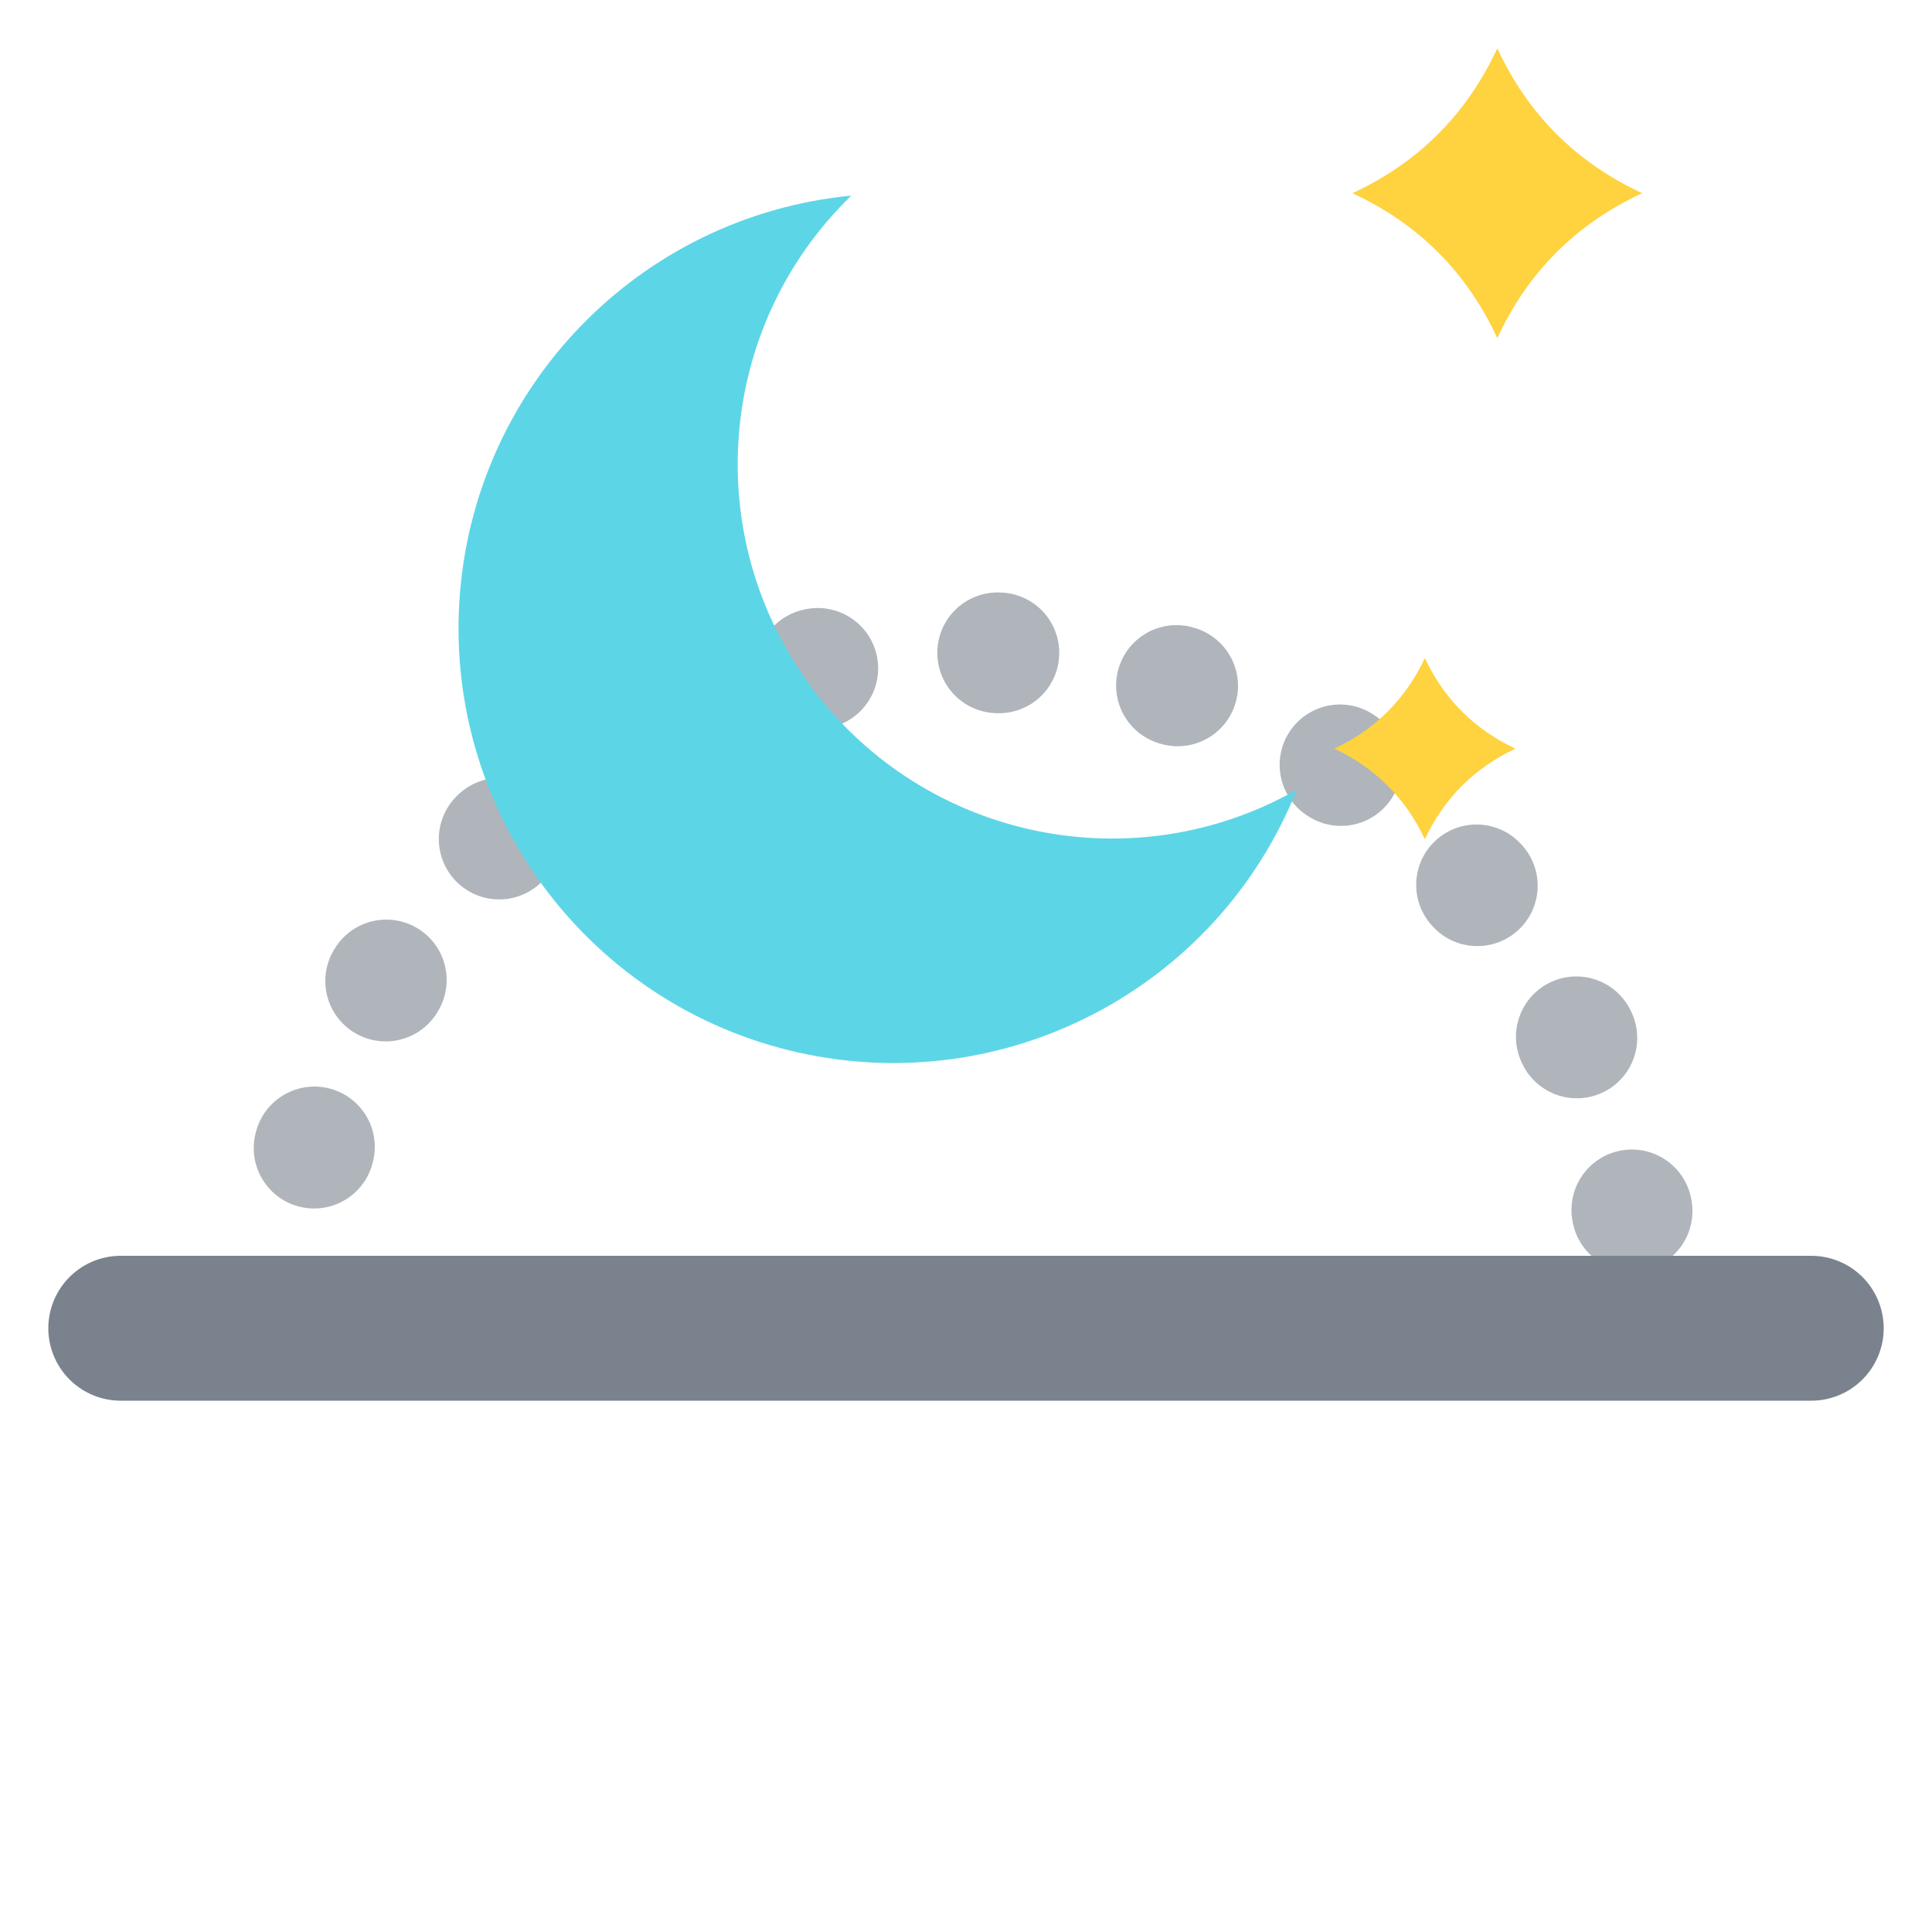
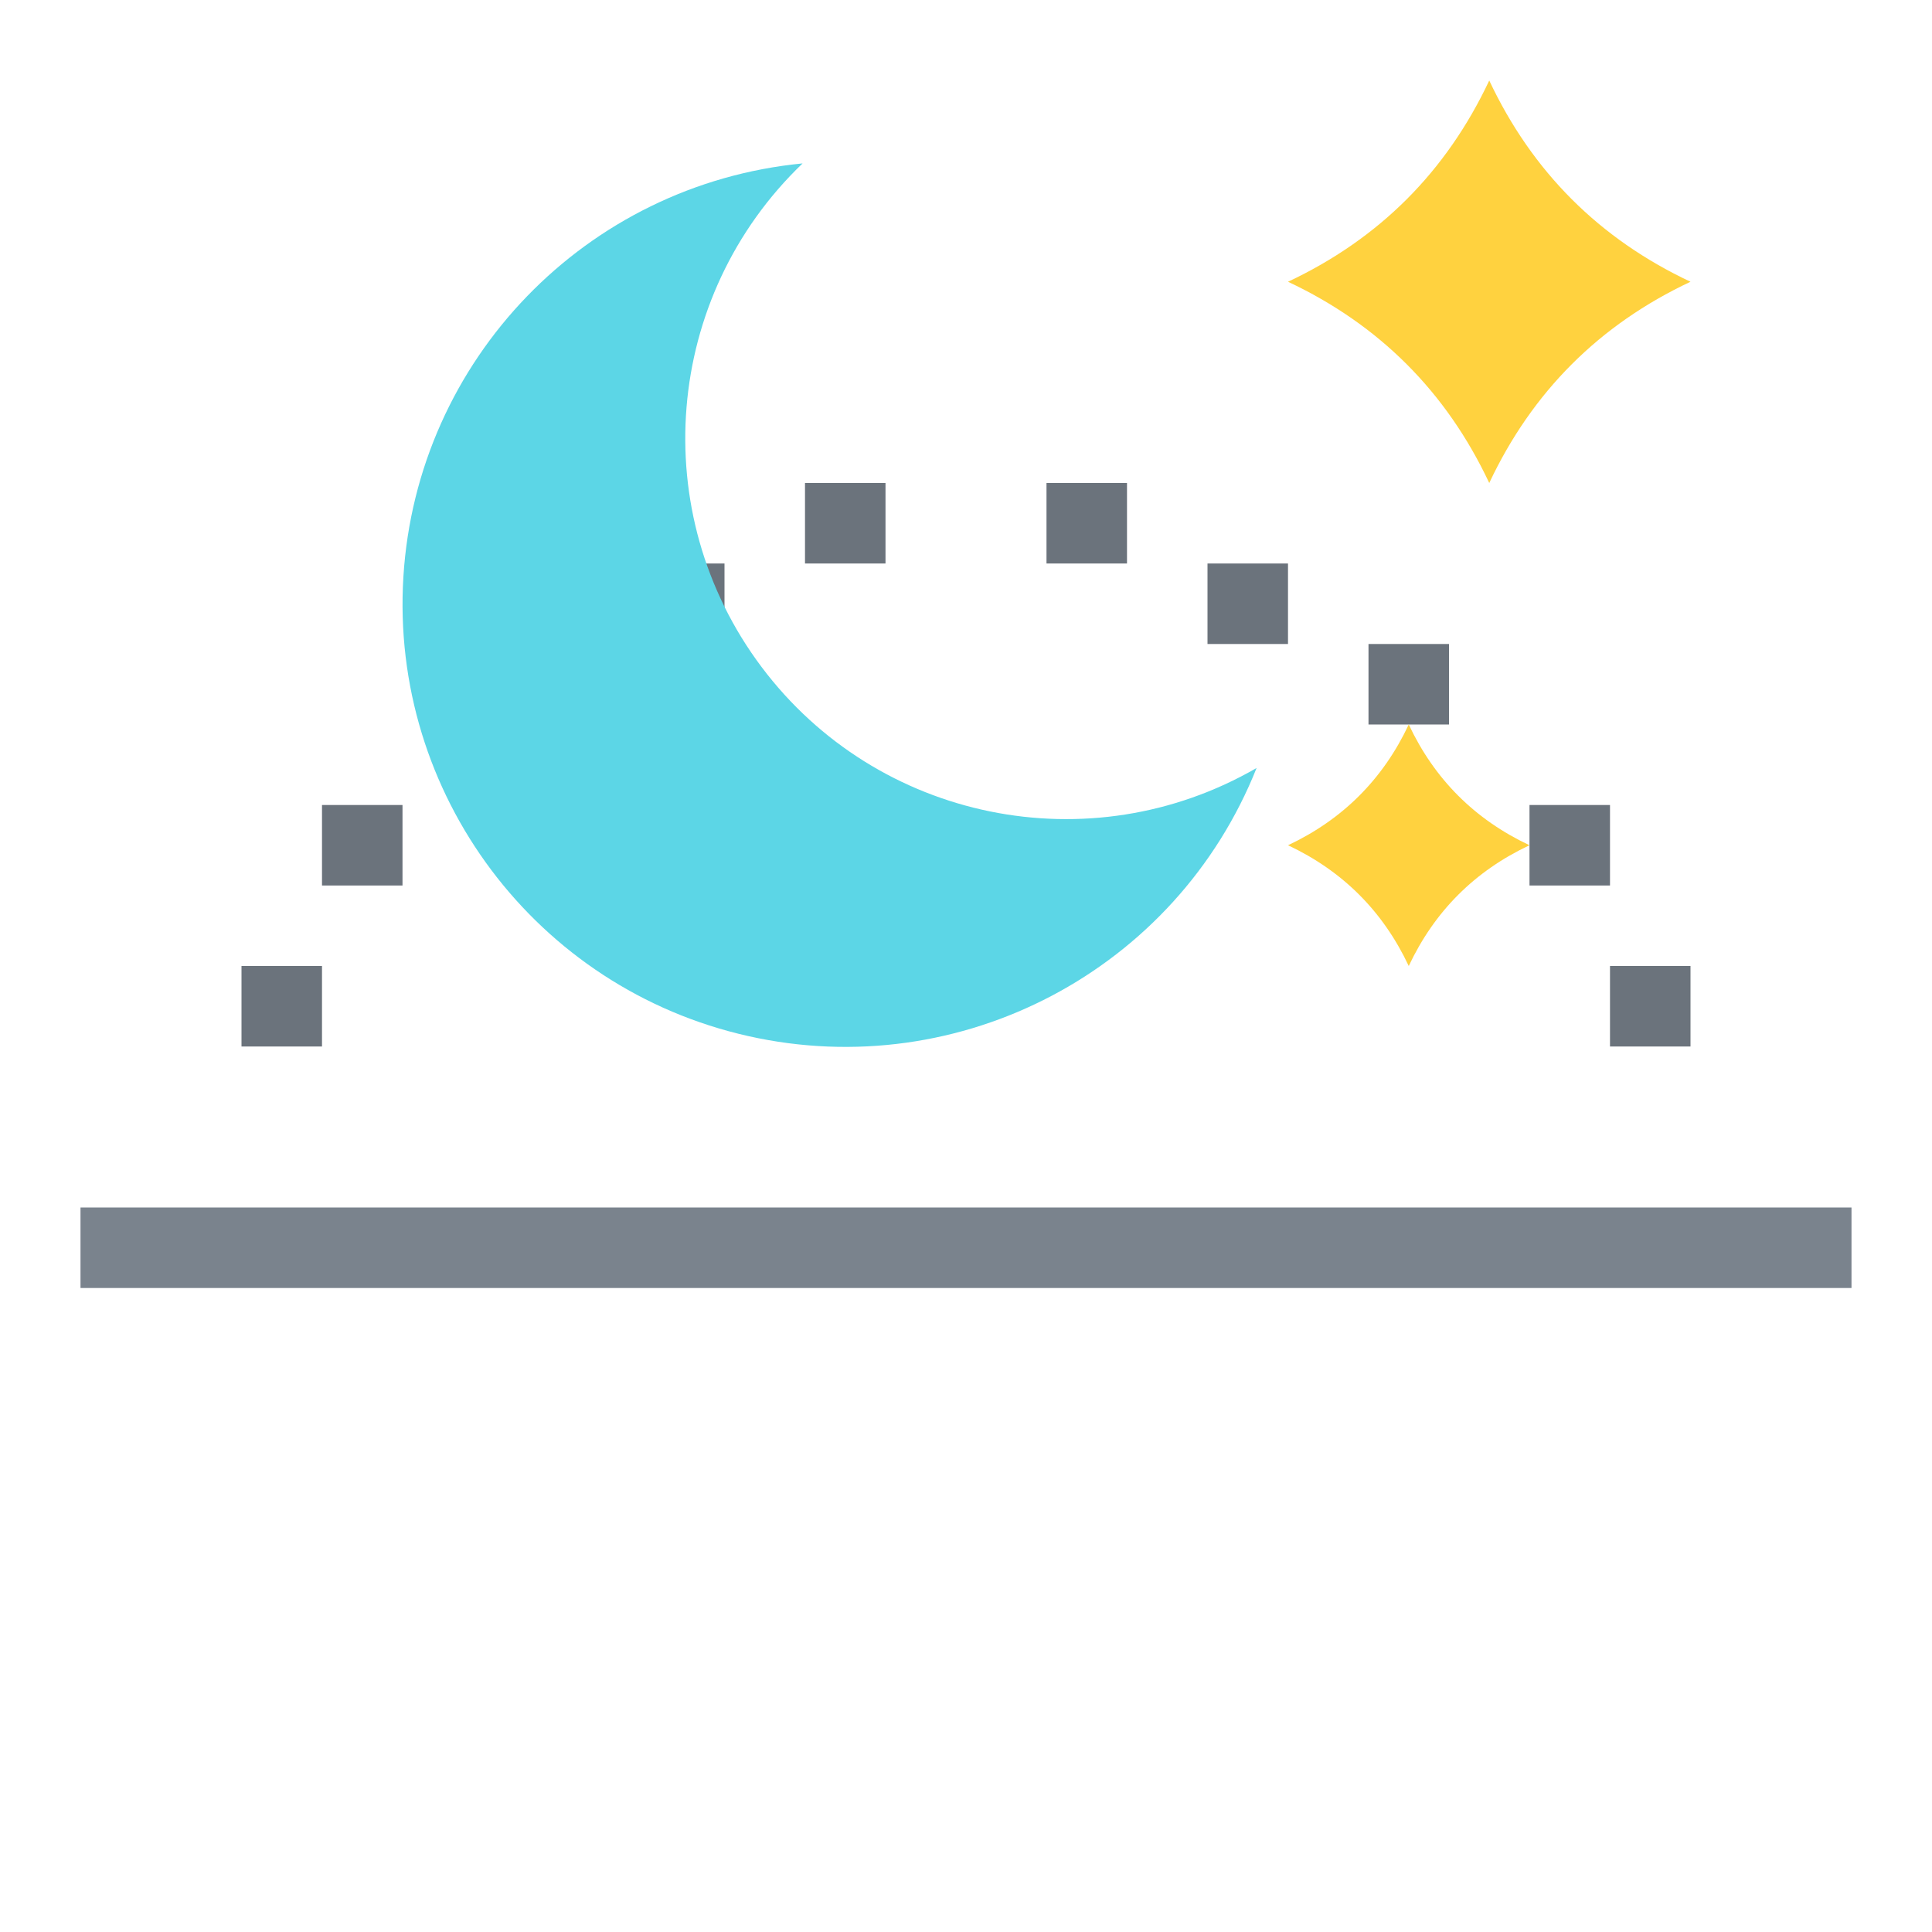
- <svg xmlns="http://www.w3.org/2000/svg" width="16" height="16" viewBox="0 0 16 16">
-   <path id="arc" d="M2.4 11A5.6 5.6 0 0 1 13.6 11" fill="none" stroke="#7A838D" stroke-width="1" stroke-dasharray="0.01 1.5" stroke-linecap="round" opacity="0.6" />
-   <line id="horizon" x1="1" y1="11" x2="15" y2="11" stroke="#7A838D" stroke-width="1.2" stroke-linecap="round" />
-   <path id="moon" d="M10.74 6.54A3.6 3.6 0 1 1 7.05 1.62A3.1 3.1 0 0 0 10.74 6.54Z" fill="#5CD6E6" />
-   <path d="M12.4 0.4Q12.78 1.22 13.6 1.6Q12.78 1.98 12.4 2.8Q12.02 1.98 11.2 1.6Q12.02 1.22 12.4 0.4Z" fill="#FFD23F" />
-   <path d="M11.8 5.45Q12.04 5.96 12.55 6.2Q12.04 6.44 11.8 6.95Q11.56 6.44 11.05 6.2Q11.56 5.96 11.8 5.45Z" fill="#FFD23F" />
+ <svg xmlns="http://www.w3.org/2000/svg" width="24" height="24" viewBox="0 0 24 24">
+   <g id="arc" fill="#6B737C">
+     <rect x="3" y="12" width="1" height="1" />
+     <rect x="4" y="10" width="1" height="1" />
+     <rect x="6" y="8" width="1" height="1" />
+     <rect x="8" y="7" width="1" height="1" />
+     <rect x="10" y="6" width="1" height="1" />
+     <rect x="13" y="6" width="1" height="1" />
+     <rect x="15" y="7" width="1" height="1" />
+     <rect x="17" y="8" width="1" height="1" />
+     <rect x="19" y="10" width="1" height="1" />
+     <rect x="20" y="12" width="1" height="1" />
+   </g>
+   <rect id="horizon" x="1" y="15" width="22" height="1" fill="#7A838D" />
+   <path id="moon" d="M15.61 9.54A5.5 5.5 0 1 1 9.97 2.03A4.73 4.73 0 0 0 15.61 9.54Z" fill="#5CD6E6" />
+   <path d="M18.5 1Q19.3 2.7 21 3.5Q19.3 4.3 18.5 6Q17.7 4.3 16 3.5Q17.7 2.7 18.5 1Z" fill="#FFD23F" />
+   <path d="M17.5 9Q17.98 10.02 19 10.5Q17.98 10.98 17.5 12Q17.02 10.98 16 10.5Q17.02 10.02 17.5 9Z" fill="#FFD23F" />
</svg>
